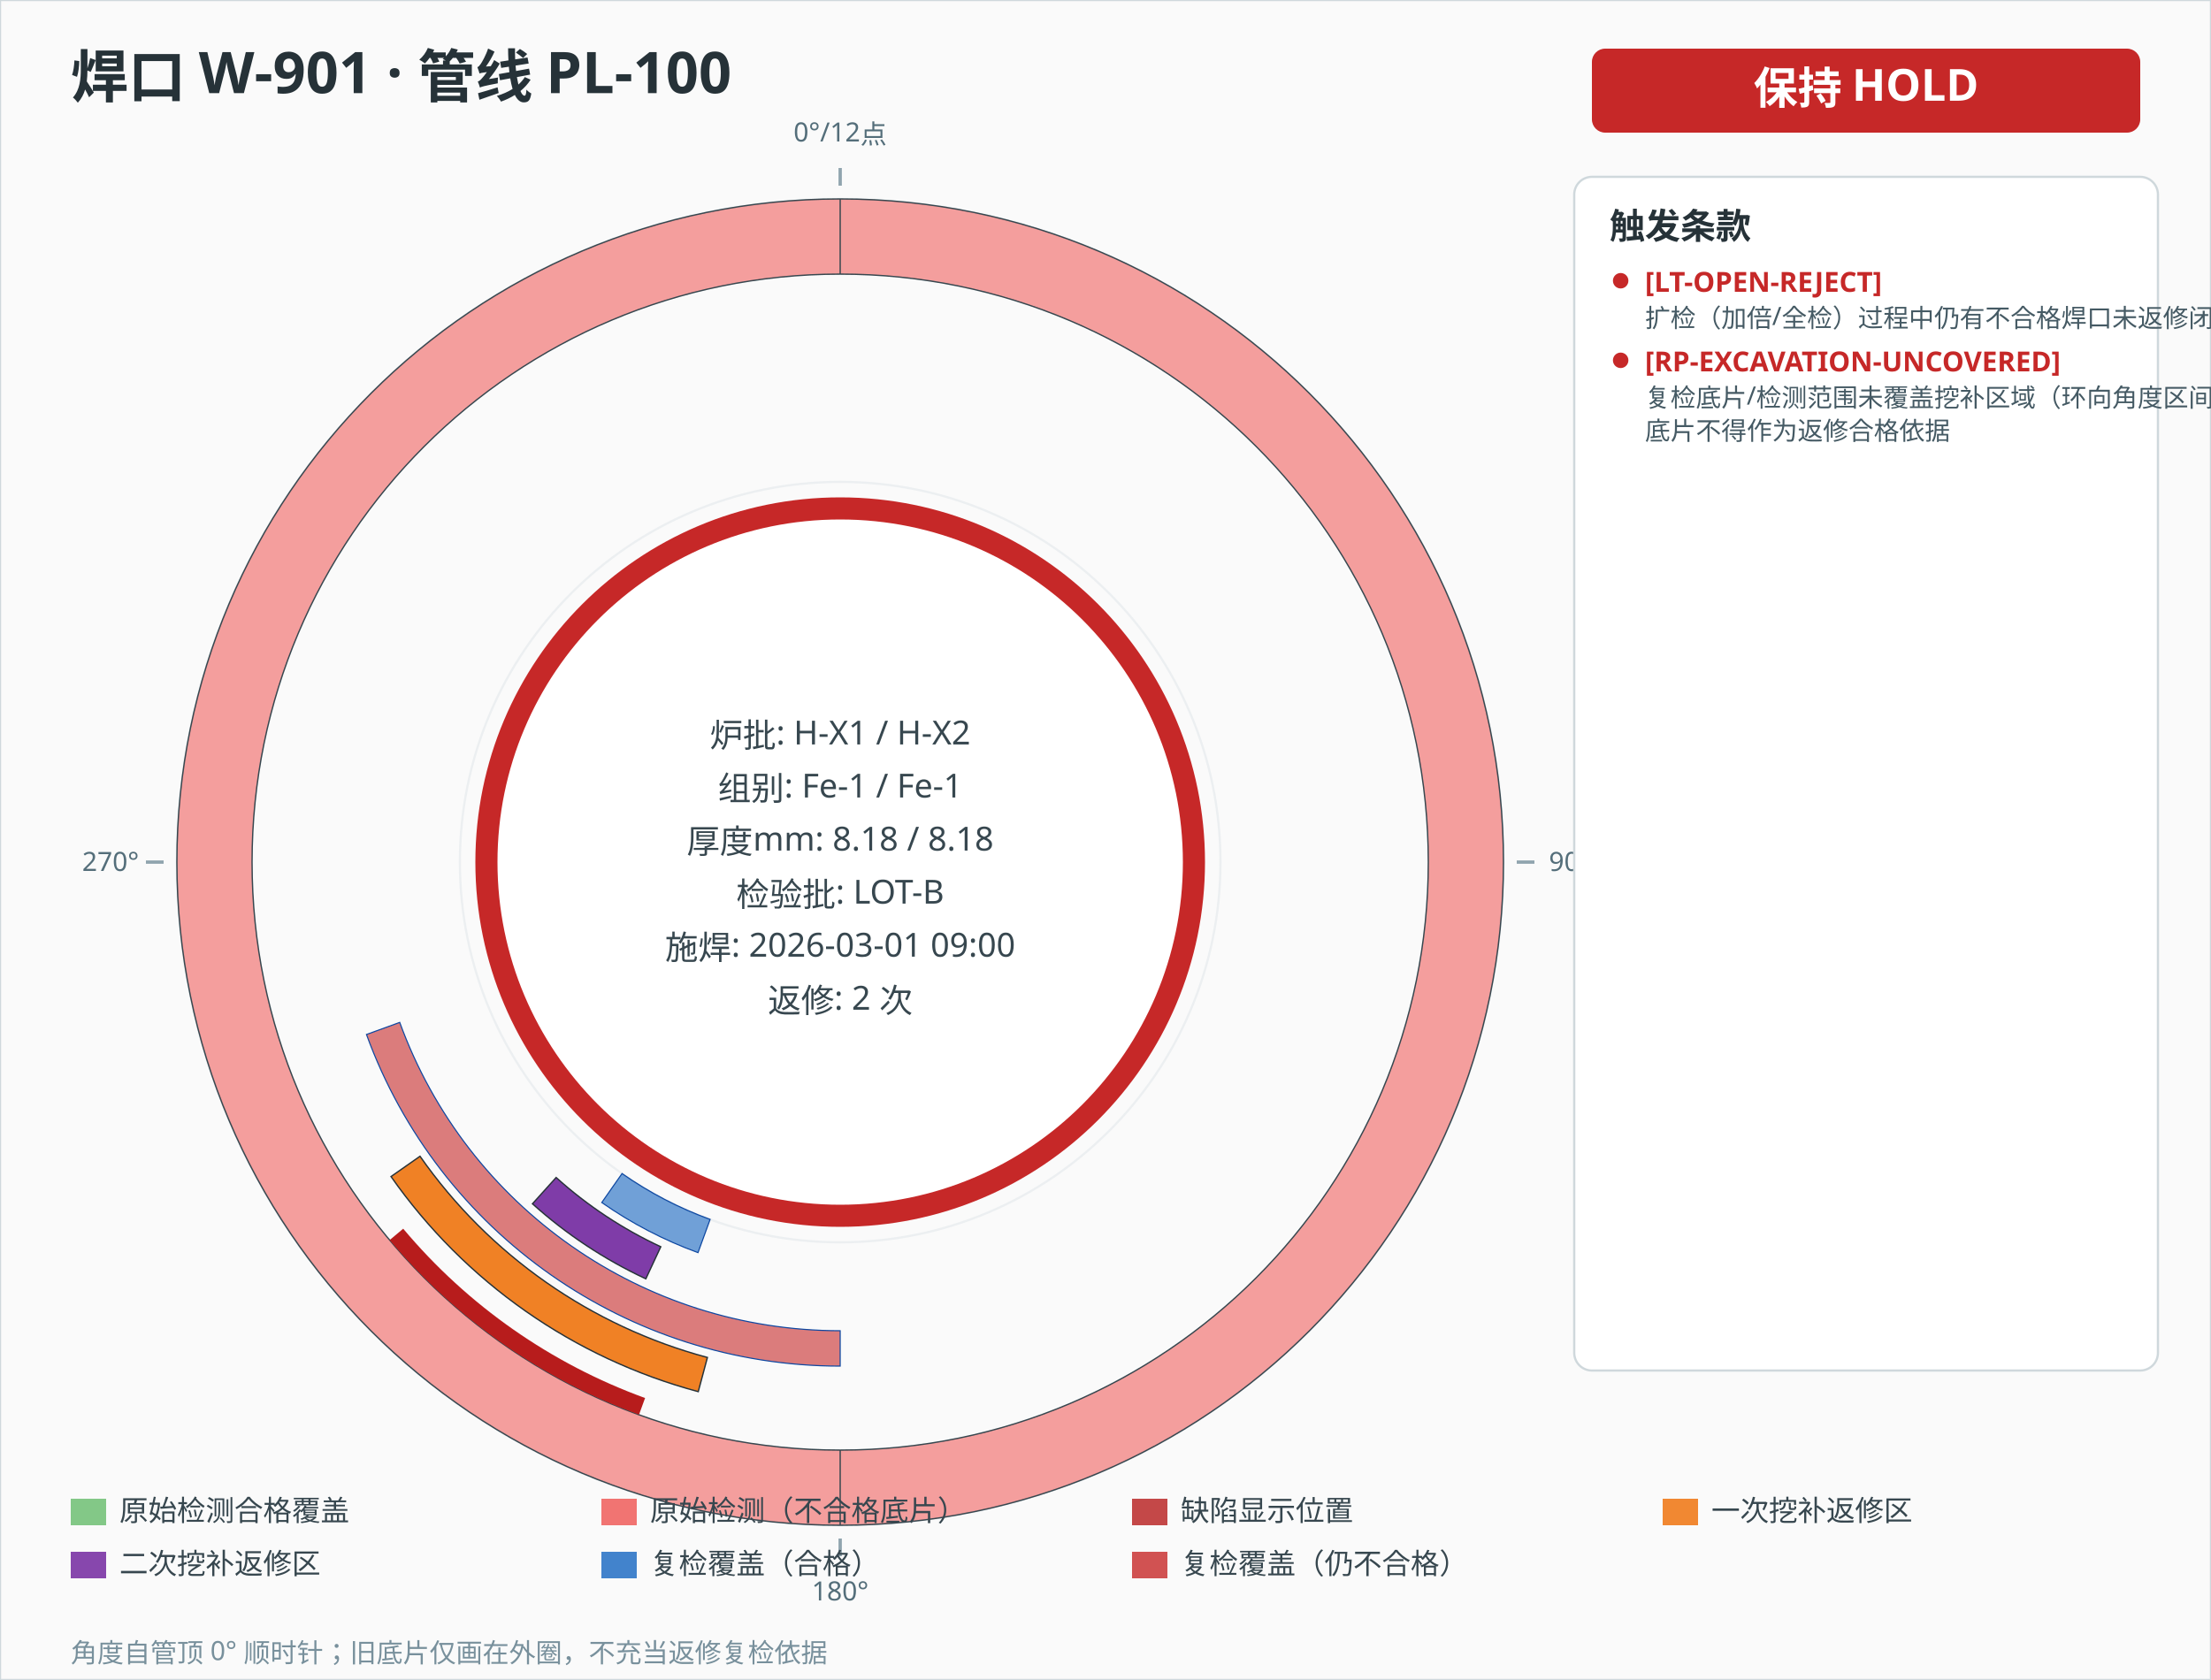
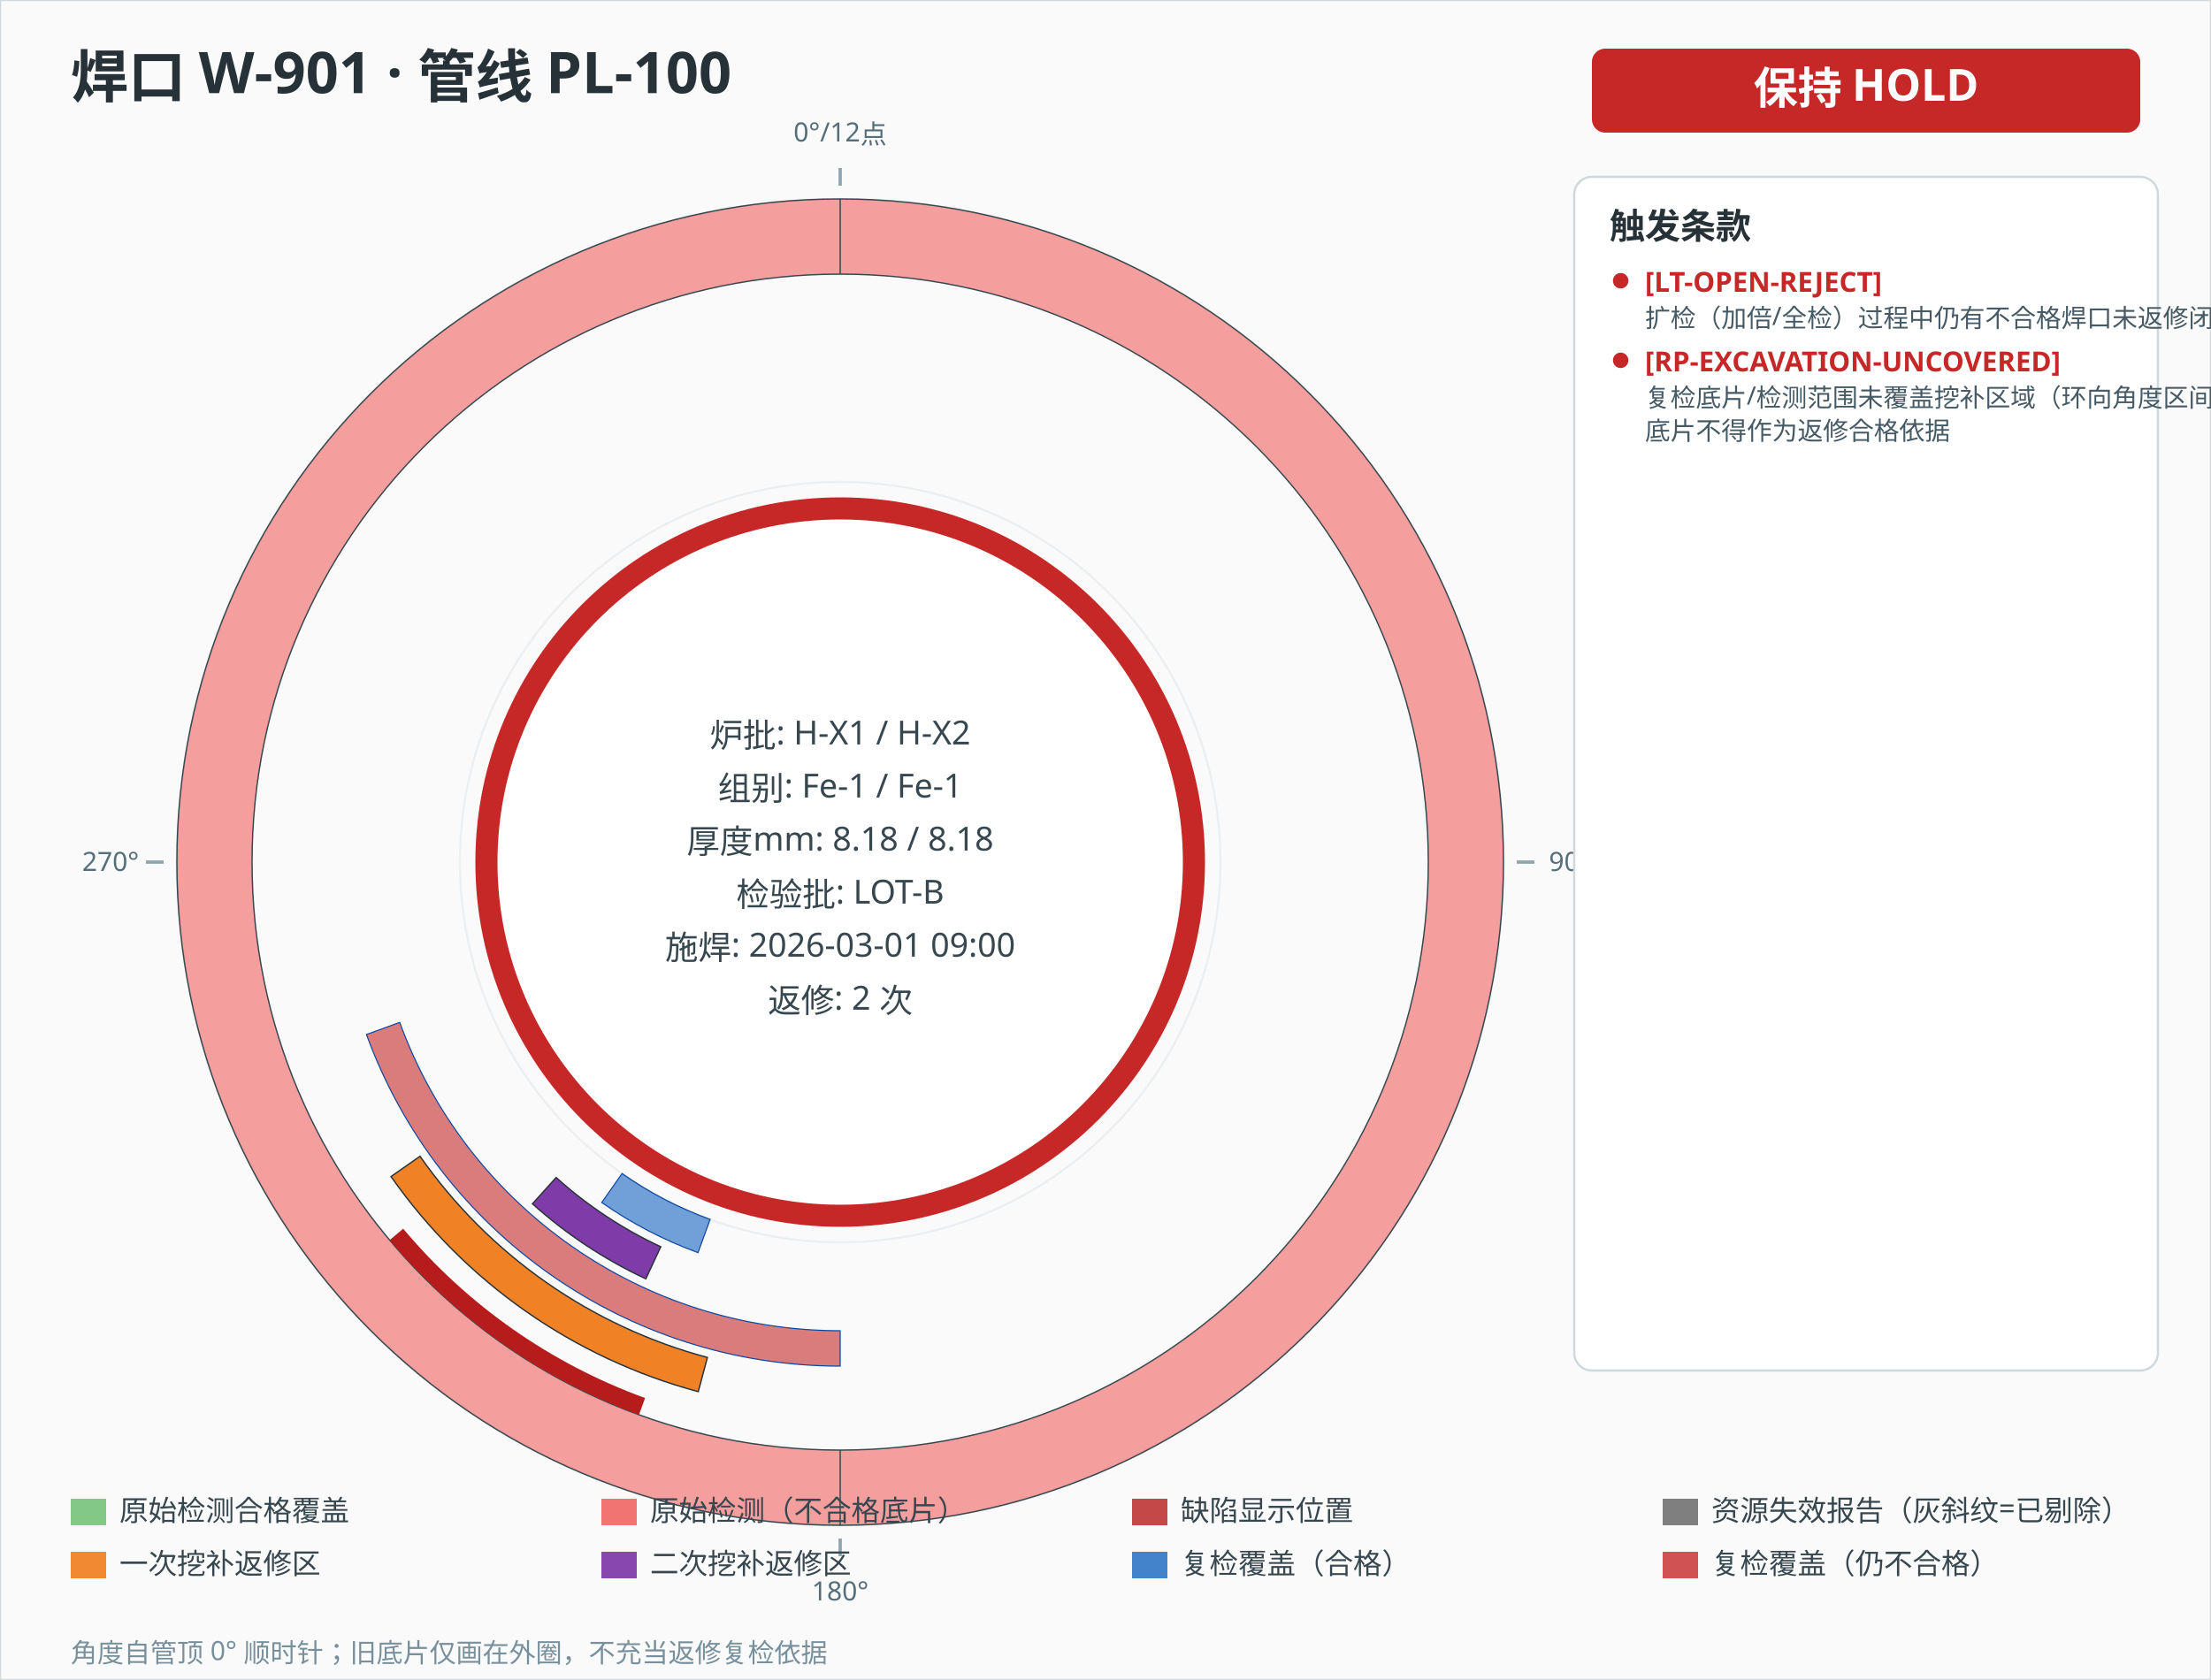
<svg xmlns="http://www.w3.org/2000/svg" viewBox="0 0 1000 760" font-family="sans-serif">
  <rect width="1000" height="760" fill="#fafafa" stroke="#cfd8dc" />
+   <defs>
+     <pattern id="ndexcluded" width="8" height="8" patternUnits="userSpaceOnUse" patternTransform="rotate(45)">
+       <rect width="8" height="8" fill="#9e9e9e" fill-opacity="0.18" />
+       <line x1="0" y1="0" x2="0" y2="8" stroke="#616161" stroke-width="3" />
+     </pattern>
+   </defs>
  <text x="32" y="44" font-size="26" font-weight="bold" fill="#263238">焊口 W-901 · 管线 PL-100</text>
  <rect x="720" y="22" width="248" height="38" rx="6" fill="#c62828" />
  <text x="844" y="47" font-size="20" font-weight="bold" fill="#ffffff" text-anchor="middle">保持 HOLD</text>
  <circle cx="380.0" cy="390.0" r="300" fill="none" stroke="#eceff1" stroke-width="1" />
  <circle cx="380.0" cy="390.0" r="172" fill="none" stroke="#eceff1" stroke-width="1" />
  <line x1="380.0" y1="84.0" x2="380.0" y2="76.0" stroke="#90a4ae" stroke-width="1.5" />
  <text x="380.0" y="64.0" font-size="12" fill="#546e7a" text-anchor="middle">0°/12点</text>
  <line x1="686.0" y1="390.0" x2="694.0" y2="390.0" stroke="#90a4ae" stroke-width="1.5" />
  <text x="710.0" y="394.0" font-size="12" fill="#546e7a" text-anchor="middle">90°</text>
  <line x1="380.0" y1="696.0" x2="380.0" y2="704.0" stroke="#90a4ae" stroke-width="1.5" />
  <text x="380.0" y="724.0" font-size="12" fill="#546e7a" text-anchor="middle">180°</text>
  <line x1="74.0" y1="390.0" x2="66.0" y2="390.0" stroke="#90a4ae" stroke-width="1.5" />
  <text x="50.0" y="394.0" font-size="12" fill="#546e7a" text-anchor="middle">270°</text>
  <path d="M380.00,90.00 A300,300 0 0 1 380.00,690.00 L380.00,656.00 A266,266 0 0 0 380.00,124.00 ZM380.00,690.00 A300,300 0 0 1 380.00,90.00 L380.00,124.00 A266,266 0 0 0 380.00,656.00 Z" fill="#ef5350" fill-opacity="0.55" stroke="#37474f" stroke-width="0.6" />
  <path d="M289.02,639.96 A266,266 0 0 1 176.23,560.98 L182.36,555.84 A258,258 0 0 0 291.76,632.44 Z" fill="#b71c1c" />
  <path d="M315.81,629.55 A248,248 0 0 1 176.85,532.25 L189.96,523.07 A232,232 0 0 0 319.95,614.09 Z" fill="#ef6c00" fill-opacity="0.85" stroke="#263238" stroke-width="0.6" />
  <path d="M380.00,618.00 A228,228 0 0 1 165.75,467.98 L180.79,462.51 A212,212 0 0 0 380.00,602.00 Z" fill="#c62828" fill-opacity="0.6" stroke="#0d47a1" stroke-width="0.5" />
  <path d="M292.10,578.51 A208,208 0 0 1 240.82,544.57 L251.53,532.68 A192,192 0 0 0 298.86,564.01 Z" fill="#6a1b9a" fill-opacity="0.85" stroke="#263238" stroke-width="0.6" />
  <path d="M315.70,566.66 A188,188 0 0 1 272.17,544.00 L281.34,530.89 A172,172 0 0 0 321.17,551.63 Z" fill="#1565c0" fill-opacity="0.6" stroke="#0d47a1" stroke-width="0.5" />
  <circle cx="380.0" cy="390.0" r="160" fill="#ffffff" stroke="#c62828" stroke-width="10" />
  <text x="380.0" y="338.0" font-size="15" fill="#37474f" text-anchor="middle">炉批: H-X1 / H-X2</text>
  <text x="380.0" y="362.0" font-size="15" fill="#37474f" text-anchor="middle">组别: Fe-1 / Fe-1</text>
  <text x="380.0" y="386.0" font-size="15" fill="#37474f" text-anchor="middle">厚度mm: 8.18 / 8.18</text>
  <text x="380.0" y="410.0" font-size="15" fill="#37474f" text-anchor="middle">检验批: LOT-B</text>
  <text x="380.0" y="434.0" font-size="15" fill="#37474f" text-anchor="middle">施焊: 2026-03-01 09:00</text>
  <text x="380.0" y="458.0" font-size="15" fill="#37474f" text-anchor="middle">返修: 2 次</text>
  <rect x="712" y="80" width="264" height="540" rx="8" fill="#ffffff" stroke="#cfd8dc" />
  <text x="728" y="108" font-size="16" font-weight="bold" fill="#263238">触发条款</text>
  <circle cx="733" cy="127" r="3.5" fill="#c62828" />
  <text x="744" y="132" font-size="12.5" font-weight="bold" fill="#c62828">[LT-OPEN-REJECT]</text>
  <text x="744" y="148" font-size="11.5" fill="#455a64">扩检（加倍/全检）过程中仍有不合格焊口未返修闭合，整批保持 hold</text>
  <circle cx="733" cy="163" r="3.5" fill="#c62828" />
  <text x="744" y="168" font-size="12.5" font-weight="bold" fill="#c62828">[RP-EXCAVATION-UNCOVERED]</text>
  <text x="744" y="184" font-size="11.5" fill="#455a64">复检底片/检测范围未覆盖挖补区域（环向角度区间不覆盖），返修前的旧</text>
  <text x="744" y="199" font-size="11.5" fill="#455a64">底片不得作为返修合格依据</text>
  <rect x="32" y="678" width="16" height="12" fill="#66bb6a" fill-opacity="0.8" />
  <text x="54" y="688" font-size="13" fill="#37474f">原始检测合格覆盖</text>
  <rect x="272" y="678" width="16" height="12" fill="#ef5350" fill-opacity="0.8" />
  <text x="294" y="688" font-size="13" fill="#37474f">原始检测（不合格底片）</text>
  <rect x="512" y="678" width="16" height="12" fill="#b71c1c" fill-opacity="0.8" />
  <text x="534" y="688" font-size="13" fill="#37474f">缺陷显示位置</text>
-   <rect x="752" y="678" width="16" height="12" fill="#ef6c00" fill-opacity="0.8" />
-   <text x="774" y="688" font-size="13" fill="#37474f">一次挖补返修区</text>
-   <rect x="32" y="702" width="16" height="12" fill="#6a1b9a" fill-opacity="0.8" />
-   <text x="54" y="712" font-size="13" fill="#37474f">二次挖补返修区</text>
-   <rect x="272" y="702" width="16" height="12" fill="#1565c0" fill-opacity="0.8" />
-   <text x="294" y="712" font-size="13" fill="#37474f">复检覆盖（合格）</text>
-   <rect x="512" y="702" width="16" height="12" fill="#c62828" fill-opacity="0.8" />
-   <text x="534" y="712" font-size="13" fill="#37474f">复检覆盖（仍不合格）</text>
+   <rect x="752" y="678" width="16" height="12" fill="#616161" fill-opacity="0.8" />
+   <text x="774" y="688" font-size="13" fill="#37474f">资源失效报告（灰斜纹=已剔除）</text>
+   <rect x="32" y="702" width="16" height="12" fill="#ef6c00" fill-opacity="0.8" />
+   <text x="54" y="712" font-size="13" fill="#37474f">一次挖补返修区</text>
+   <rect x="272" y="702" width="16" height="12" fill="#6a1b9a" fill-opacity="0.8" />
+   <text x="294" y="712" font-size="13" fill="#37474f">二次挖补返修区</text>
+   <rect x="512" y="702" width="16" height="12" fill="#1565c0" fill-opacity="0.8" />
+   <text x="534" y="712" font-size="13" fill="#37474f">复检覆盖（合格）</text>
+   <rect x="752" y="702" width="16" height="12" fill="#c62828" fill-opacity="0.8" />
+   <text x="774" y="712" font-size="13" fill="#37474f">复检覆盖（仍不合格）</text>
  <text x="32" y="752" font-size="12" fill="#78909c">角度自管顶 0° 顺时针；旧底片仅画在外圈，不充当返修复检依据</text>
</svg>
